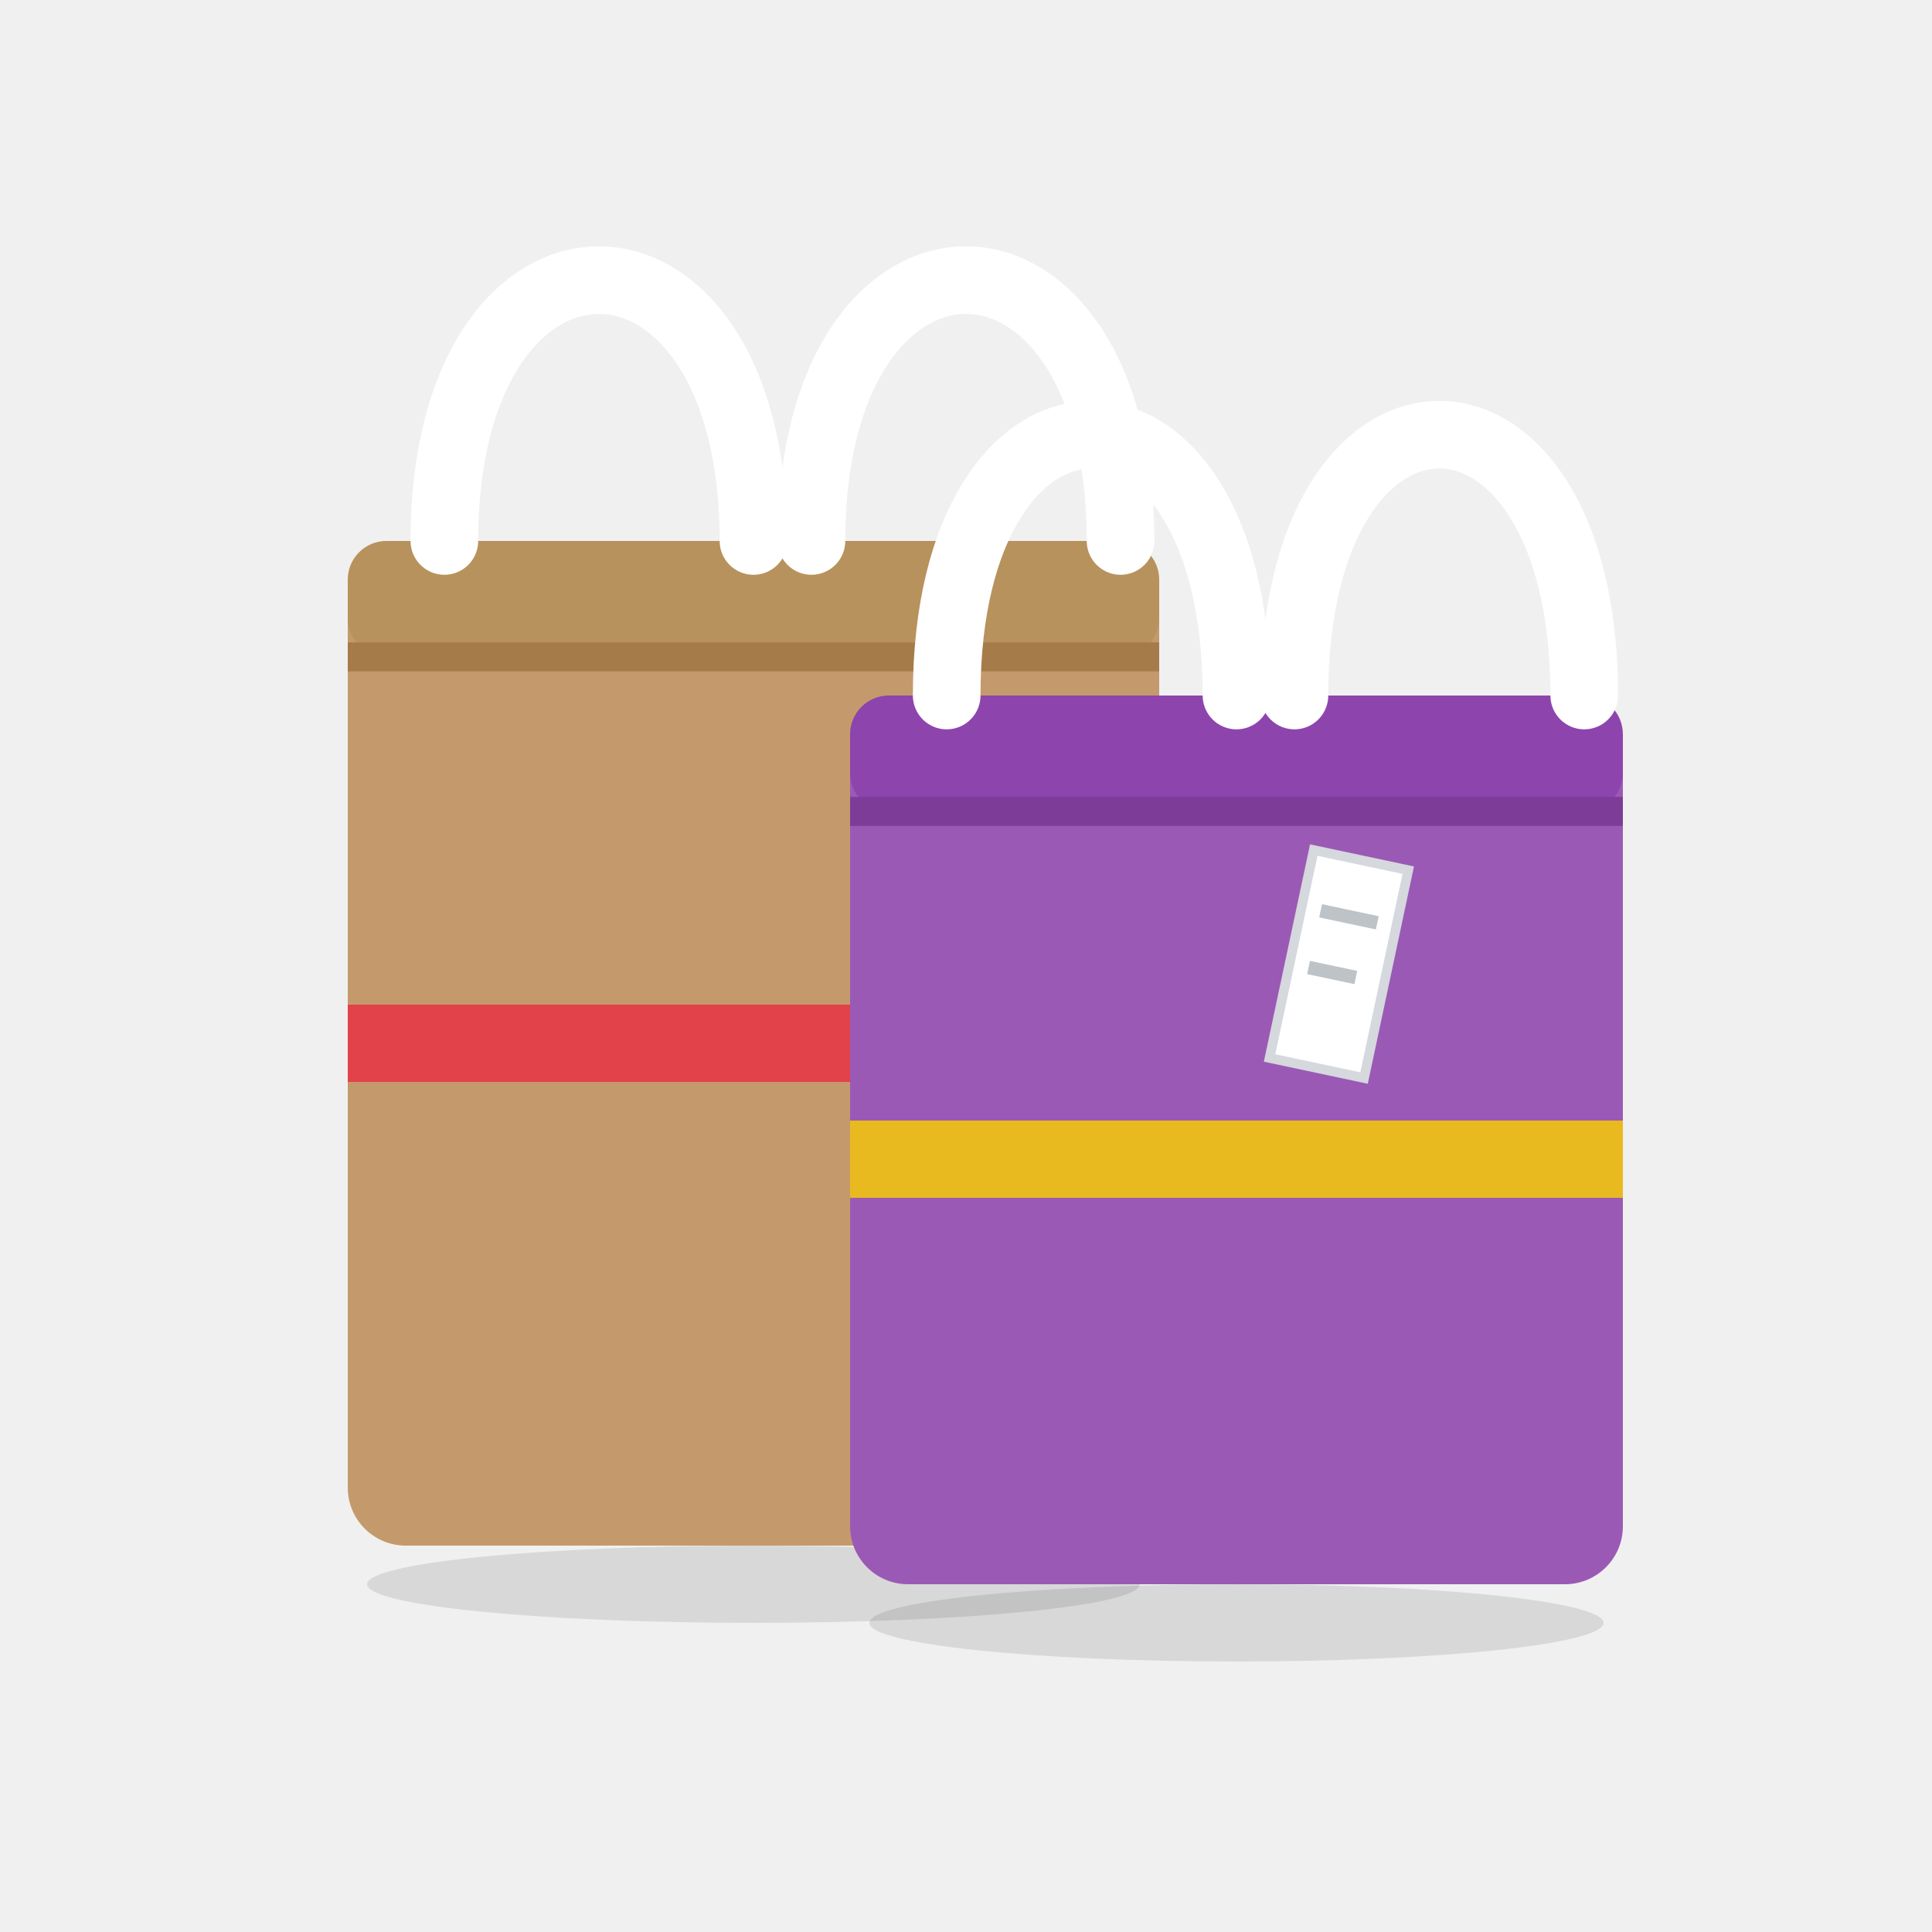
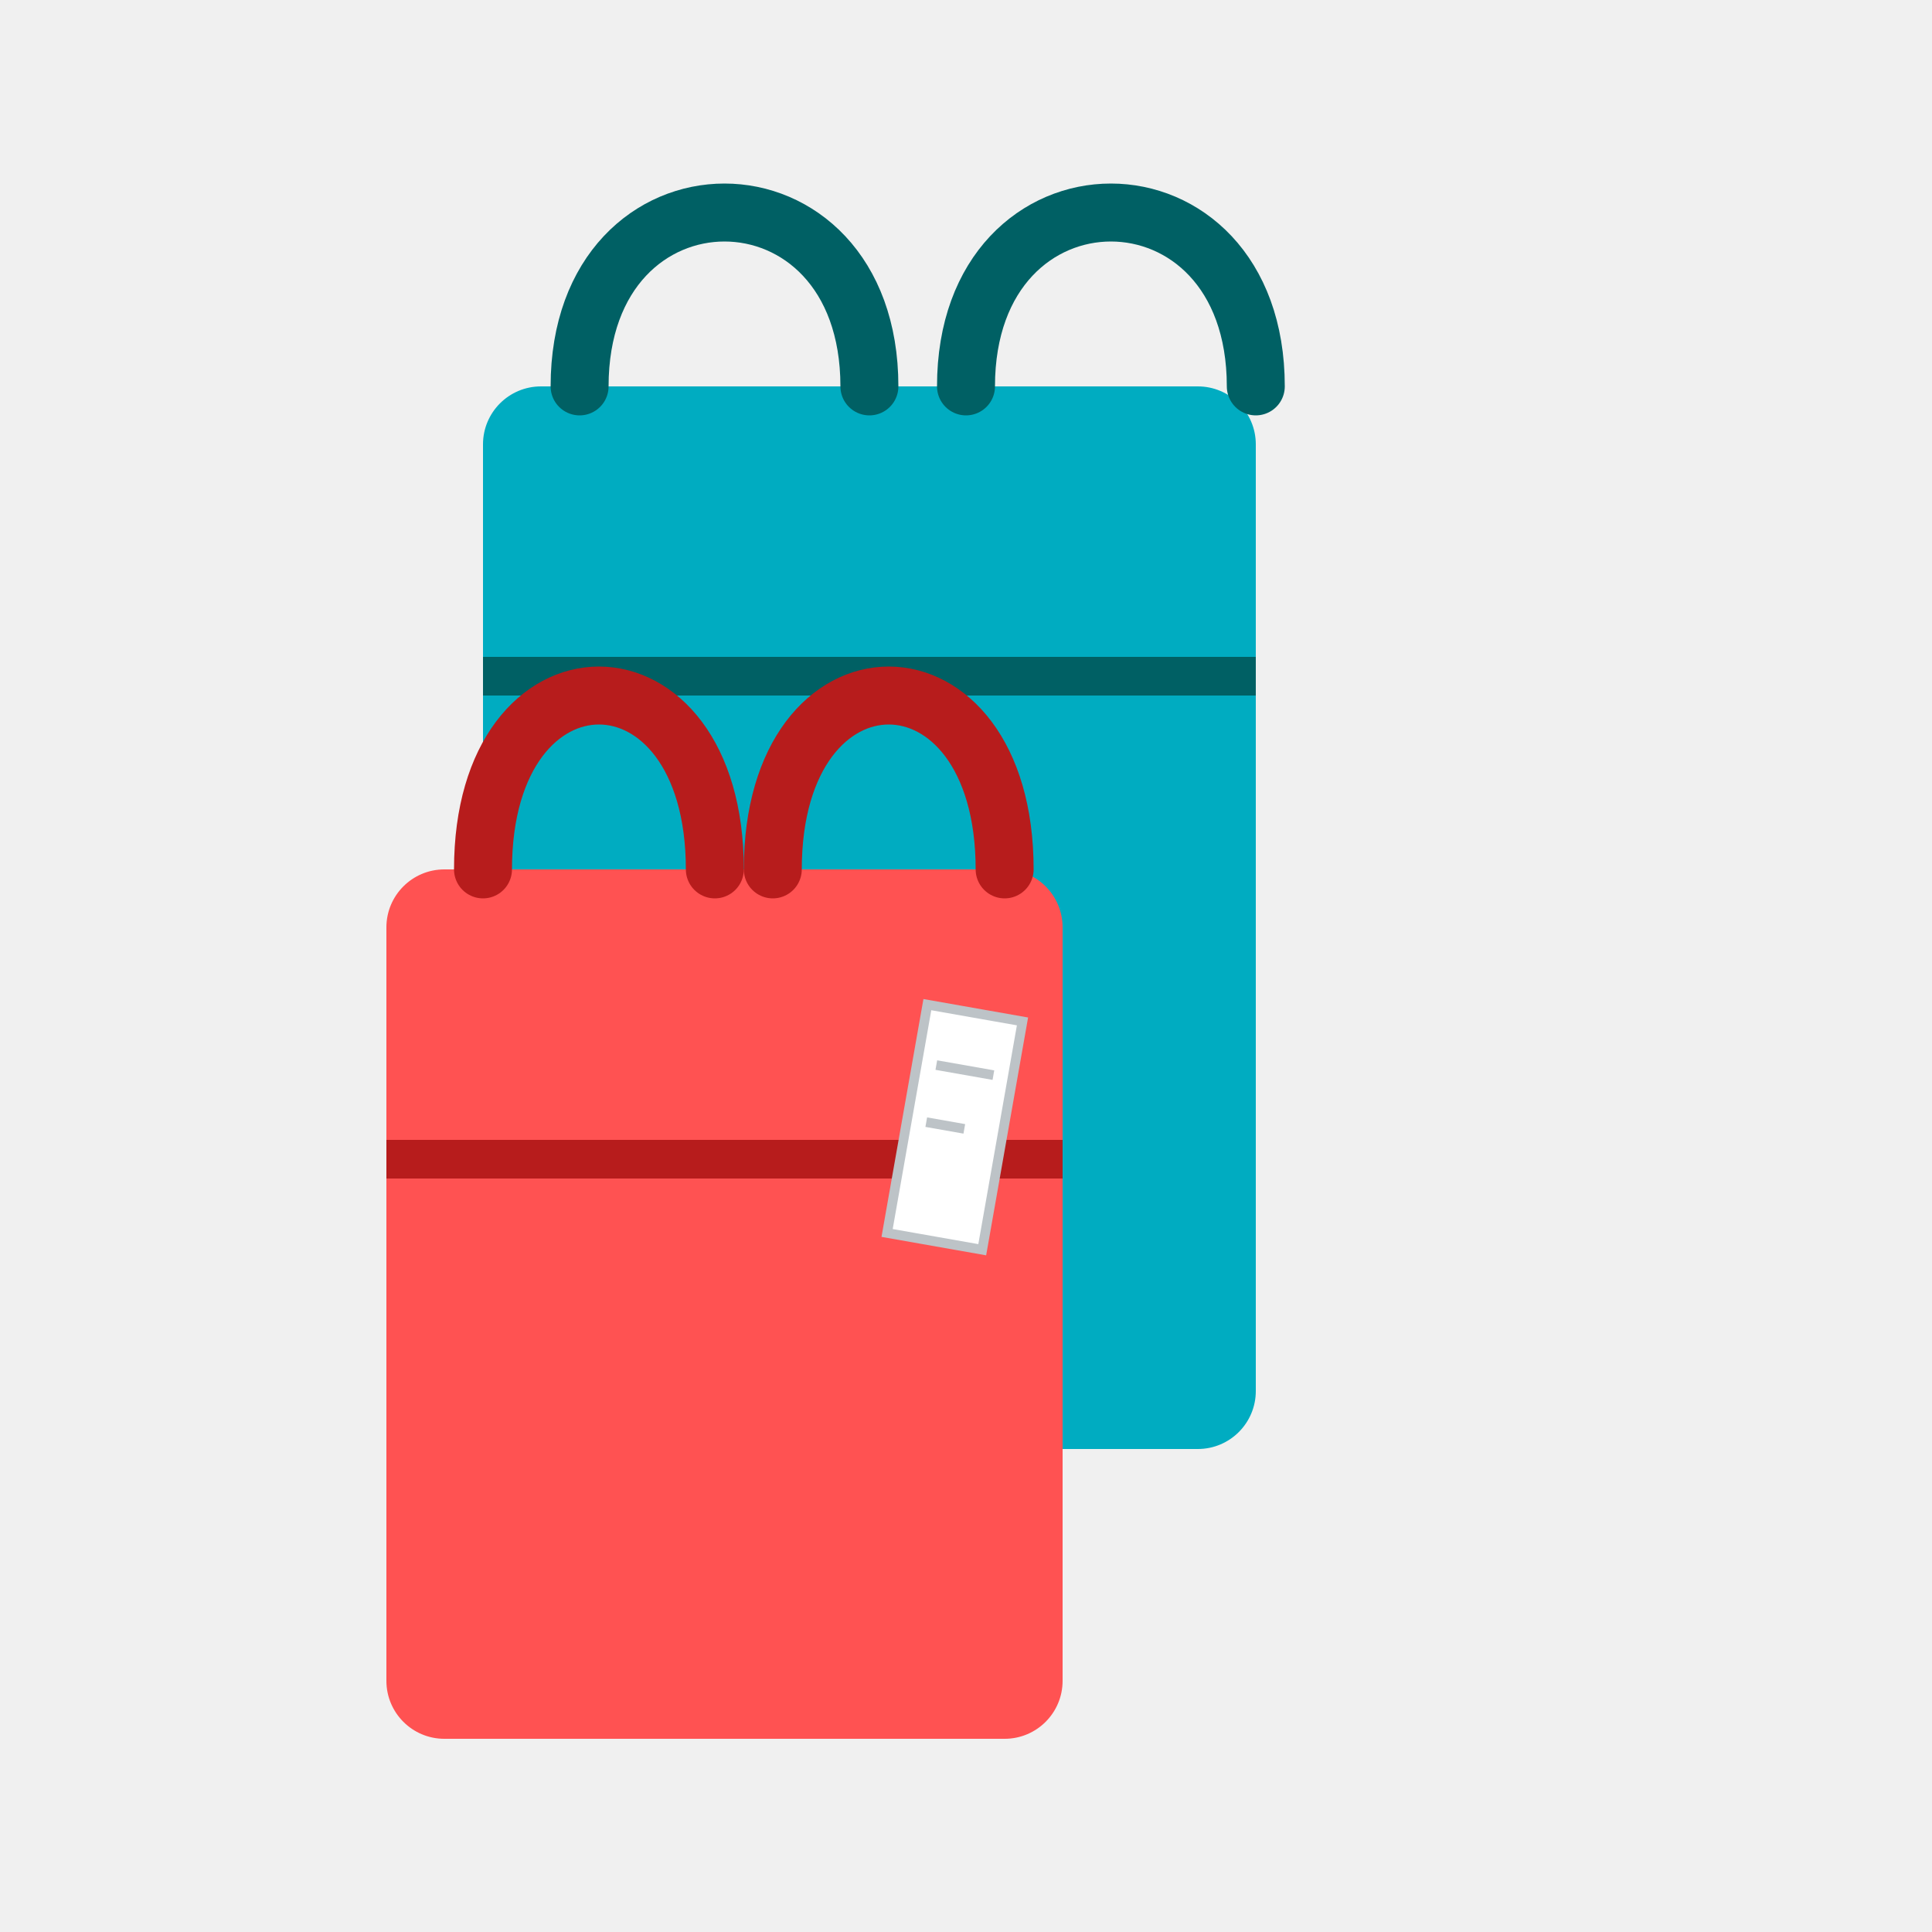
<svg xmlns="http://www.w3.org/2000/svg" viewBox="0 0 100 100" width="100" height="100">
-   <g>
-     <rect x="18" y="28" width="42" height="52" rx="3" ry="3" fill="#C49A6C" />
-     <rect x="18" y="28" width="42" height="6" fill="#B8925C" rx="2" />
-     <line x1="18" y1="34" x2="60" y2="34" stroke="#A67B4A" stroke-width="1.5" />
-     <rect x="18" y="52" width="42" height="4" fill="#E63946" opacity="0.9" />
-     <ellipse cx="39" cy="82" rx="20" ry="2" fill="rgba(0,0,0,0.1)" />
+   <g fill="#00ACC1">
+     <rect x="25" y="20" width="40" height="55" rx="3" ry="3" />
+     <line x1="25" y1="35" x2="65" y2="35" stroke="#006064" stroke-width="2" />
  </g>
-   <path d="M23 28 C23 10, 39 10, 39 28" fill="none" stroke="#FFFFFF" stroke-width="3.5" stroke-linecap="round" />
-   <path d="M42 28 C42 10, 58 10, 58 28" fill="none" stroke="#FFFFFF" stroke-width="3.5" stroke-linecap="round" />
-   <g>
-     <rect x="44" y="36" width="40" height="46" rx="3" ry="3" fill="#9B59B6" />
-     <rect x="44" y="36" width="40" height="6" fill="#8E44AD" rx="2" />
-     <line x1="44" y1="42" x2="84" y2="42" stroke="#7D3C98" stroke-width="1.5" />
-     <rect x="44" y="58" width="40" height="4" fill="#F1C40F" opacity="0.9" />
-     <ellipse cx="64" cy="84" rx="19" ry="2" fill="rgba(0,0,0,0.1)" />
+   <path d="M30 20 C30 8, 45 8, 45 20" fill="none" stroke="#006064" stroke-width="3" stroke-linecap="round" />
+   <path d="M50 20 C50 8, 65 8, 65 20" fill="none" stroke="#006064" stroke-width="3" stroke-linecap="round" />
+   <g fill="#FF5252">
+     <rect x="20" y="45" width="35" height="45" rx="3" ry="3" />
+     <line x1="20" y1="60" x2="55" y2="60" stroke="#B71C1C" stroke-width="2" />
  </g>
-   <path d="M49 36 C49 18, 64 18, 64 36" fill="none" stroke="#FFFFFF" stroke-width="3.5" stroke-linecap="round" />
-   <path d="M67 36 C67 18, 82 18, 82 36" fill="none" stroke="#FFFFFF" stroke-width="3.5" stroke-linecap="round" />
-   <g transform="translate(68, 44) rotate(12)">
-     <rect x="0" y="0" width="5" height="11" fill="#FFFFFF" stroke="#D5D8DC" stroke-width="0.5" />
-     <line x1="1" y1="3" x2="4" y2="3" stroke="#BDC3C7" stroke-width="0.7" />
-     <line x1="1" y1="6" x2="3.5" y2="6" stroke="#BDC3C7" stroke-width="0.7" />
-   </g>
+   <path d="M25 45 C25 33, 37 33, 37 45" fill="none" stroke="#B71C1C" stroke-width="3" stroke-linecap="round" />
+   <path d="M40 45 C40 33, 52 33, 52 45" fill="none" stroke="#B71C1C" stroke-width="3" stroke-linecap="round" />
+   <rect x="48" y="52" width="5" height="12" fill="white" stroke="#BDC3C7" stroke-width="0.5" transform="rotate(10 48 52)" />
+   <line x1="49" y1="55" x2="52" y2="55" stroke="#BDC3C7" stroke-width="0.5" transform="rotate(10 48 52)" />
+   <line x1="49" y1="58" x2="51" y2="58" stroke="#BDC3C7" stroke-width="0.5" transform="rotate(10 48 52)" />
</svg>
